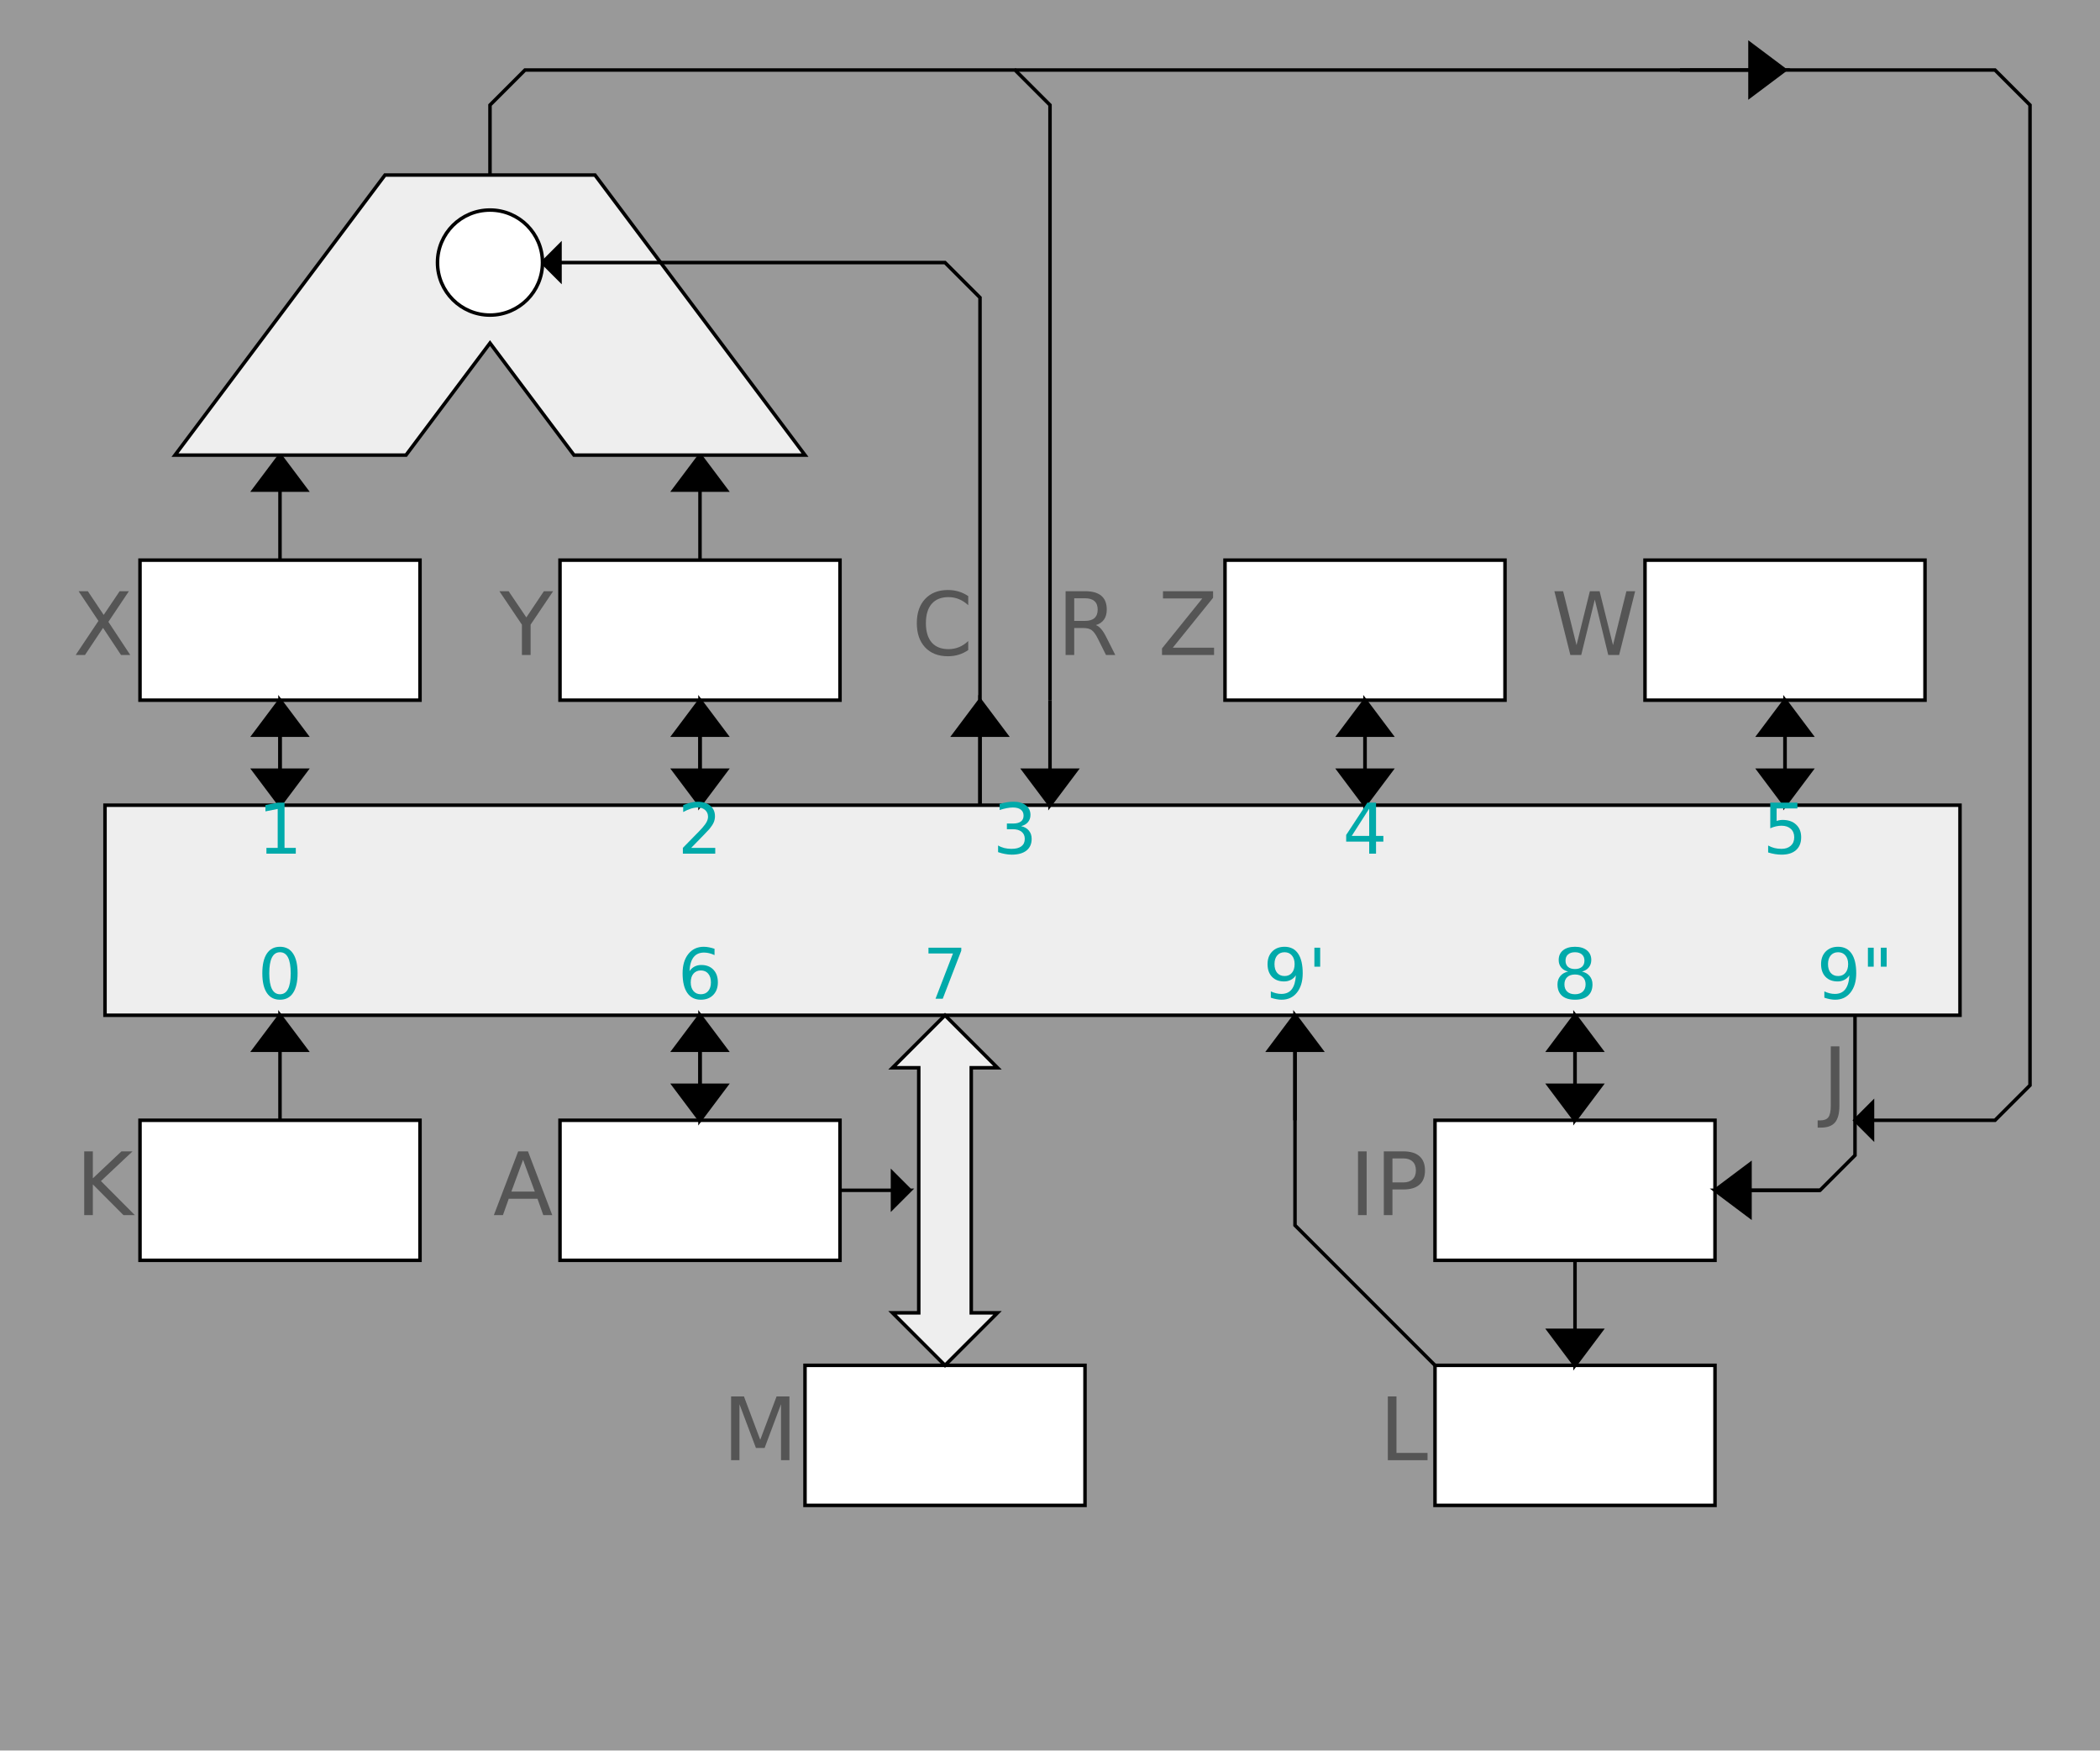
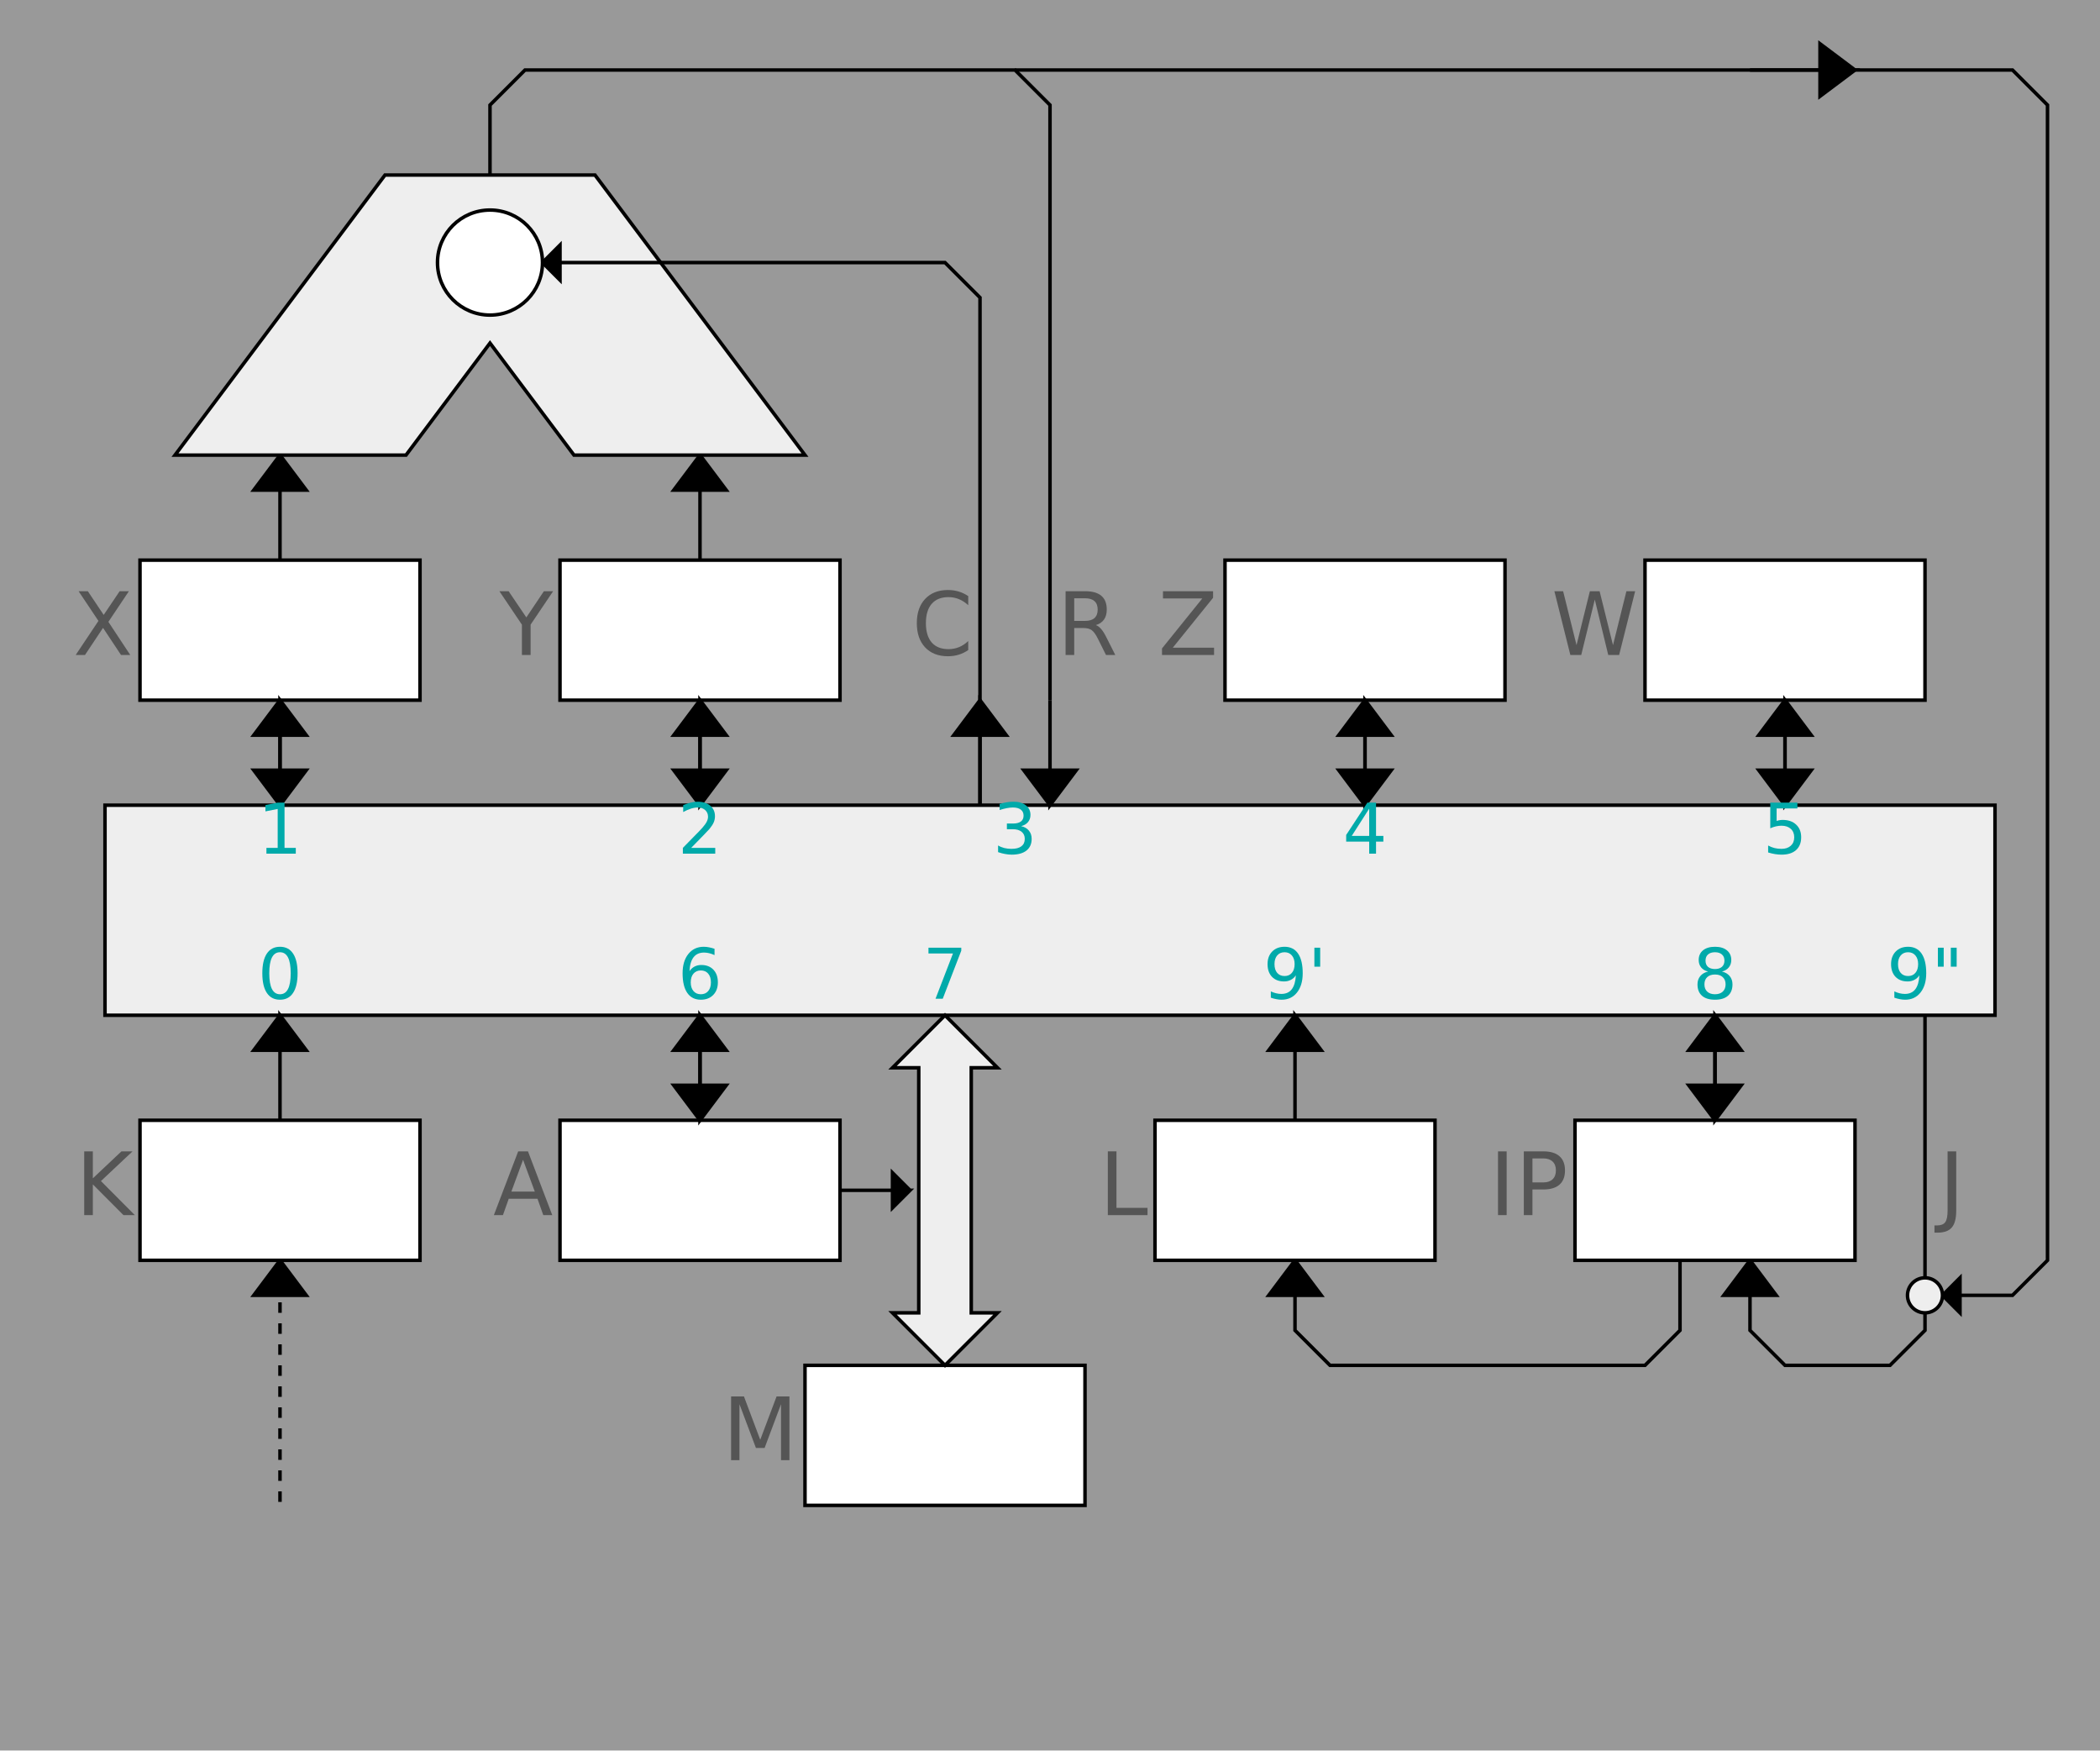
<svg xmlns="http://www.w3.org/2000/svg" xmlns:xlink="http://www.w3.org/1999/xlink" width="600" height="500" version="1.1">
  <defs>
    <g id="reg">
      <path fill="white" stroke="black" d="M-40 -20 l80 0 l0 40 l-80 0 z" />
    </g>
    <g id="arrow-up">
      <path stroke="black" d="M0 0 l0 -30 l7.5 10 l-15 0 l7.5 -10" />
+     </g>
+     <g id="arrow-head-up">
+       <path stroke="black" d="M0 0 l7.5 10 l-15 0 l7.5 -10" />
    </g>
    <g id="arrow-down">
      <path stroke="black" d="M0 0 l0 30 l7.5 -10 l-15 0 l7.5 10" />
    </g>
    <g id="arrow-right">
      <path stroke="black" d="M0 0 l30 0 l-10 7.5 l0 -15 l10 7.5" />
    </g>
    <g id="arrow-left">
      <path stroke="black" d="M0 0 l-30 0 l10 7.5 l0 -15 l-10 7.5" />
    </g>
+     <g id="arrow-head-left">
+       <path stroke="black" d="M0 0 l10 7.5 l0 -15 l-10 7.5" />
+     </g>
    <g id="arrow-right-small">
      <path stroke="black" d="M0 0 l20 0 l-5 5 l0 -10 l5 5" />
    </g>
  </defs>
  <path fill="#999" d="M0 0 L600 0 L600 500 L0 500 z" />
-   <path fill="#eee" stroke="black" d="M30 230 l530 0 l0 60 l-530 0 z" />
+   <path fill="#eee" stroke="black" d="M30 230 l540 0 l0 60 l-540 0 z" />
  <g transform="translate(80 340)">
    <use xlink:href="#reg" transform="translate(0 0)" />
    <use xlink:href="#arrow-up" transform="translate(0 -20)" />
+     <path stroke="black" fill="none" stroke-dasharray="3 3" d="M0 20 l0 70" />
+     <use xlink:href="#arrow-head-up" transform="translate(0 20)" />
    <text x="-42" y="0" text-anchor="end" dominant-baseline="middle" fill="#555" stroke="none" font-size="25px" font-family="Bitstream Vera Sans">K</text>
    <text x="0" y="-50" text-anchor="middle" dominant-baseline="text-after-edge" fill="#0aa" font-size="20px" font-family="Bitstream Vera Sans">0</text>
  </g>
  <g transform="translate(80 180)">
    <use xlink:href="#reg" transform="translate(0 0)" />
    <use xlink:href="#arrow-down" transform="translate(0 20)" />
    <use xlink:href="#arrow-up" transform="translate(0 50)" />
    <use xlink:href="#arrow-up" transform="translate(0 -20)" />
    <text x="-42" y="0" text-anchor="end" dominant-baseline="middle" fill="#555" stroke="none" font-size="25px" font-family="Bitstream Vera Sans">X</text>
    <text x="0" y="50" text-anchor="middle" dominant-baseline="text-before-edge" fill="#0aa" font-size="20px" font-family="Bitstream Vera Sans">1</text>
  </g>
  <g transform="translate(200 180)">
    <use xlink:href="#reg" transform="translate(0 0)" />
    <use xlink:href="#arrow-down" transform="translate(0 20)" />
    <use xlink:href="#arrow-up" transform="translate(0 50)" />
    <use xlink:href="#arrow-up" transform="translate(0 -20)" />
    <text x="-42" y="0" text-anchor="end" dominant-baseline="middle" fill="#555" stroke="none" font-size="25px" font-family="Bitstream Vera Sans">Y</text>
    <text x="0" y="50" text-anchor="middle" dominant-baseline="text-before-edge" fill="#0aa" font-size="20px" font-family="Bitstream Vera Sans">2</text>
  </g>
  <path fill="#eee" stroke="black" d="M50 130 l60 -80 l60 0 l60 80 l-66 0 l-24 -32 l-24 32 z" />
  <ellipse fill="white" stroke="black" cx="140" cy="75" rx="15" ry="15" />
  <g transform="translate(300,230)">
    <path stroke="black" fill="none" d="M-160 -180 l0 -20 l10 -10 l140 0 l10 10 l0 170" />
    <use xlink:href="#arrow-down" x="0" y="-30" />
    <text x="2" y="-50" text-anchor="start" dominant-baseline="middle" fill="#555" stroke="none" font-size="25px" font-family="Bitstream Vera Sans">R</text>
    <text x="-10" y="0" text-anchor="middle" dominant-baseline="text-before-edge" fill="#0aa" font-size="20px" font-family="Bitstream Vera Sans">3</text>
  </g>
  <g transform="translate(280,230)">
    <use xlink:href="#arrow-up" x="0" y="0" />
    <path stroke="black" fill="none" d="M0 0 l0 -145 l-10 -10 l-115 0" />
    <path stroke="black" fill="black" d="M-125 -155 l5 5 l0 -10 l-5 5" />
    <text x="-2" y="-50" text-anchor="end" dominant-baseline="middle" fill="#555" stroke="none" font-size="25px" font-family="Bitstream Vera Sans">C</text>
  </g>
  <g transform="translate(200 340)">
    <use xlink:href="#reg" transform="translate(0 0)" />
    <use xlink:href="#arrow-up" transform="translate(0 -20)" />
    <use xlink:href="#arrow-down" transform="translate(0 -50)" />
    <use xlink:href="#arrow-right-small" transform="translate(40 0)" />
    <text x="-42" y="0" text-anchor="end" dominant-baseline="middle" fill="#555" stroke="none" font-size="25px" font-family="Bitstream Vera Sans">A</text>
    <text x="0" y="-50" text-anchor="middle" dominant-baseline="text-after-edge" fill="#0aa" font-size="20px" font-family="Bitstream Vera Sans">6</text>
  </g>
  <g transform="translate(270 340)">
    <use xlink:href="#reg" transform="translate(0 70)" />
    <path stroke="black" fill="#eee" d="M0 -50 l15 15 l-7.5 0 l0 70 l7.5 0 l-15 15                                       l-15 -15 l7.5 0 l0 -70 l-7.5 0 z" />
    <text x="-42" y="70" text-anchor="end" dominant-baseline="middle" fill="#555" stroke="none" font-size="25px" font-family="Bitstream Vera Sans">M</text>
    <text x="0" y="-50" text-anchor="middle" dominant-baseline="text-after-edge" fill="#0aa" font-size="20px" font-family="Bitstream Vera Sans">7</text>
  </g>
  <g transform="translate(390 180)">
    <use xlink:href="#reg" transform="translate(0 0)" />
    <use xlink:href="#arrow-down" transform="translate(0 20)" />
    <use xlink:href="#arrow-up" transform="translate(0 50)" />
    <text x="-42" y="0" text-anchor="end" dominant-baseline="middle" fill="#555" stroke="none" font-size="25px" font-family="Bitstream Vera Sans">Z</text>
    <text x="0" y="50" text-anchor="middle" dominant-baseline="text-before-edge" fill="#0aa" font-size="20px" font-family="Bitstream Vera Sans">4</text>
  </g>
  <g transform="translate(510 180)">
    <use xlink:href="#reg" transform="translate(0 0)" />
    <use xlink:href="#arrow-down" transform="translate(0 20)" />
    <use xlink:href="#arrow-up" transform="translate(0 50)" />
    <text x="-42" y="0" text-anchor="end" dominant-baseline="middle" fill="#555" stroke="none" font-size="25px" font-family="Bitstream Vera Sans">W</text>
    <text x="0" y="50" text-anchor="middle" dominant-baseline="text-before-edge" fill="#0aa" font-size="20px" font-family="Bitstream Vera Sans">5</text>
  </g>
-   <g transform="translate(450 340)">
+   <g transform="translate(490 340)">
    <use xlink:href="#reg" transform="translate(0 0)" />
    <use xlink:href="#arrow-up" transform="translate(0 -20)" />
    <use xlink:href="#arrow-down" transform="translate(0 -50)" />
    <text x="-42" y="0" text-anchor="end" dominant-baseline="middle" fill="#555" stroke="none" font-size="25px" font-family="Bitstream Vera Sans">IP</text>
    <text x="0" y="-50" text-anchor="middle" dominant-baseline="text-after-edge" fill="#0aa" font-size="20px" font-family="Bitstream Vera Sans">8</text>
  </g>
-   <g transform="translate(450 410)">
+   <g transform="translate(370 340)">
    <use xlink:href="#reg" transform="translate(0 0)" />
-     <use xlink:href="#arrow-down" transform="translate(0 -50)" />
-     <path stroke="black" fill="none" d="M-40 -20 l-40 -40 l0 -60" />
-     <use xlink:href="#arrow-up" transform="translate(-80 -90)" />
+     <use xlink:href="#arrow-up" transform="translate(0 -20)" />
+     <path stroke="black" fill="none" d="M110 20 l0 20 l-10 10 l-90 0 l-10 -10 l0 -20" />
+     <use xlink:href="#arrow-head-up" transform="translate(0 20)" />
    <text x="-42" y="0" text-anchor="end" dominant-baseline="middle" fill="#555" stroke="none" font-size="25px" font-family="Bitstream Vera Sans">L</text>
-     <text x="-80" y="-120" text-anchor="middle" dominant-baseline="text-after-edge" fill="#0aa" font-size="20px" font-family="Bitstream Vera Sans">9'</text>
+     <text x="0" y="-50" text-anchor="middle" dominant-baseline="text-after-edge" fill="#0aa" font-size="20px" font-family="Bitstream Vera Sans">9'</text>
  </g>
-   <g transform="translate(530 290)">
-     <path stroke="black" fill="none" d="M0 0 l0 40 l-10 10 l-30 0" />
-     <use xlink:href="#arrow-left" transform="translate(-10 50)" />
-     <path stroke="black" fill="none" d="M-240 -270 l280 0 l10 10 l0 280 l-10 10 l-40 0" />
-     <path stroke="black" fill="black" d="M0 30 l5 5 l0 -10 l-5 5 z" />
+   <g transform="translate(550 290)">
+     <path stroke="black" fill="none" d="M0 0 l0 90 l-10 10 l-30 0 l-10 -10 l0 -20" />
+     <use xlink:href="#arrow-head-up" transform="translate(-50 70)" />
+     <path stroke="black" fill="none" d="M-260 -270 l285 0 l10 10 l0 330 l-10 10 l-17 0" />
+     <path stroke="black" fill="black" d="M5 80 l5 5 l0 -10 l-5 5 z" />
+     <ellipse stroke="black" fill="#eee" cx="0" cy="80" rx="5" ry="5" />
    <use xlink:href="#arrow-right" transform="translate(-50 -270)" />
-     <text x="-2" y="20" text-anchor="end" dominant-baseline="middle" fill="#555" stroke="none" font-size="25px" font-family="Bitstream Vera Sans">J</text>
+     <text x="4" y="50" text-anchor="start" dominant-baseline="middle" fill="#555" stroke="none" font-size="25px" font-family="Bitstream Vera Sans">J</text>
    <text x="0" y="0" text-anchor="middle" dominant-baseline="text-after-edge" fill="#0aa" font-size="20px" font-family="Bitstream Vera Sans">9"</text>
  </g>
</svg>
